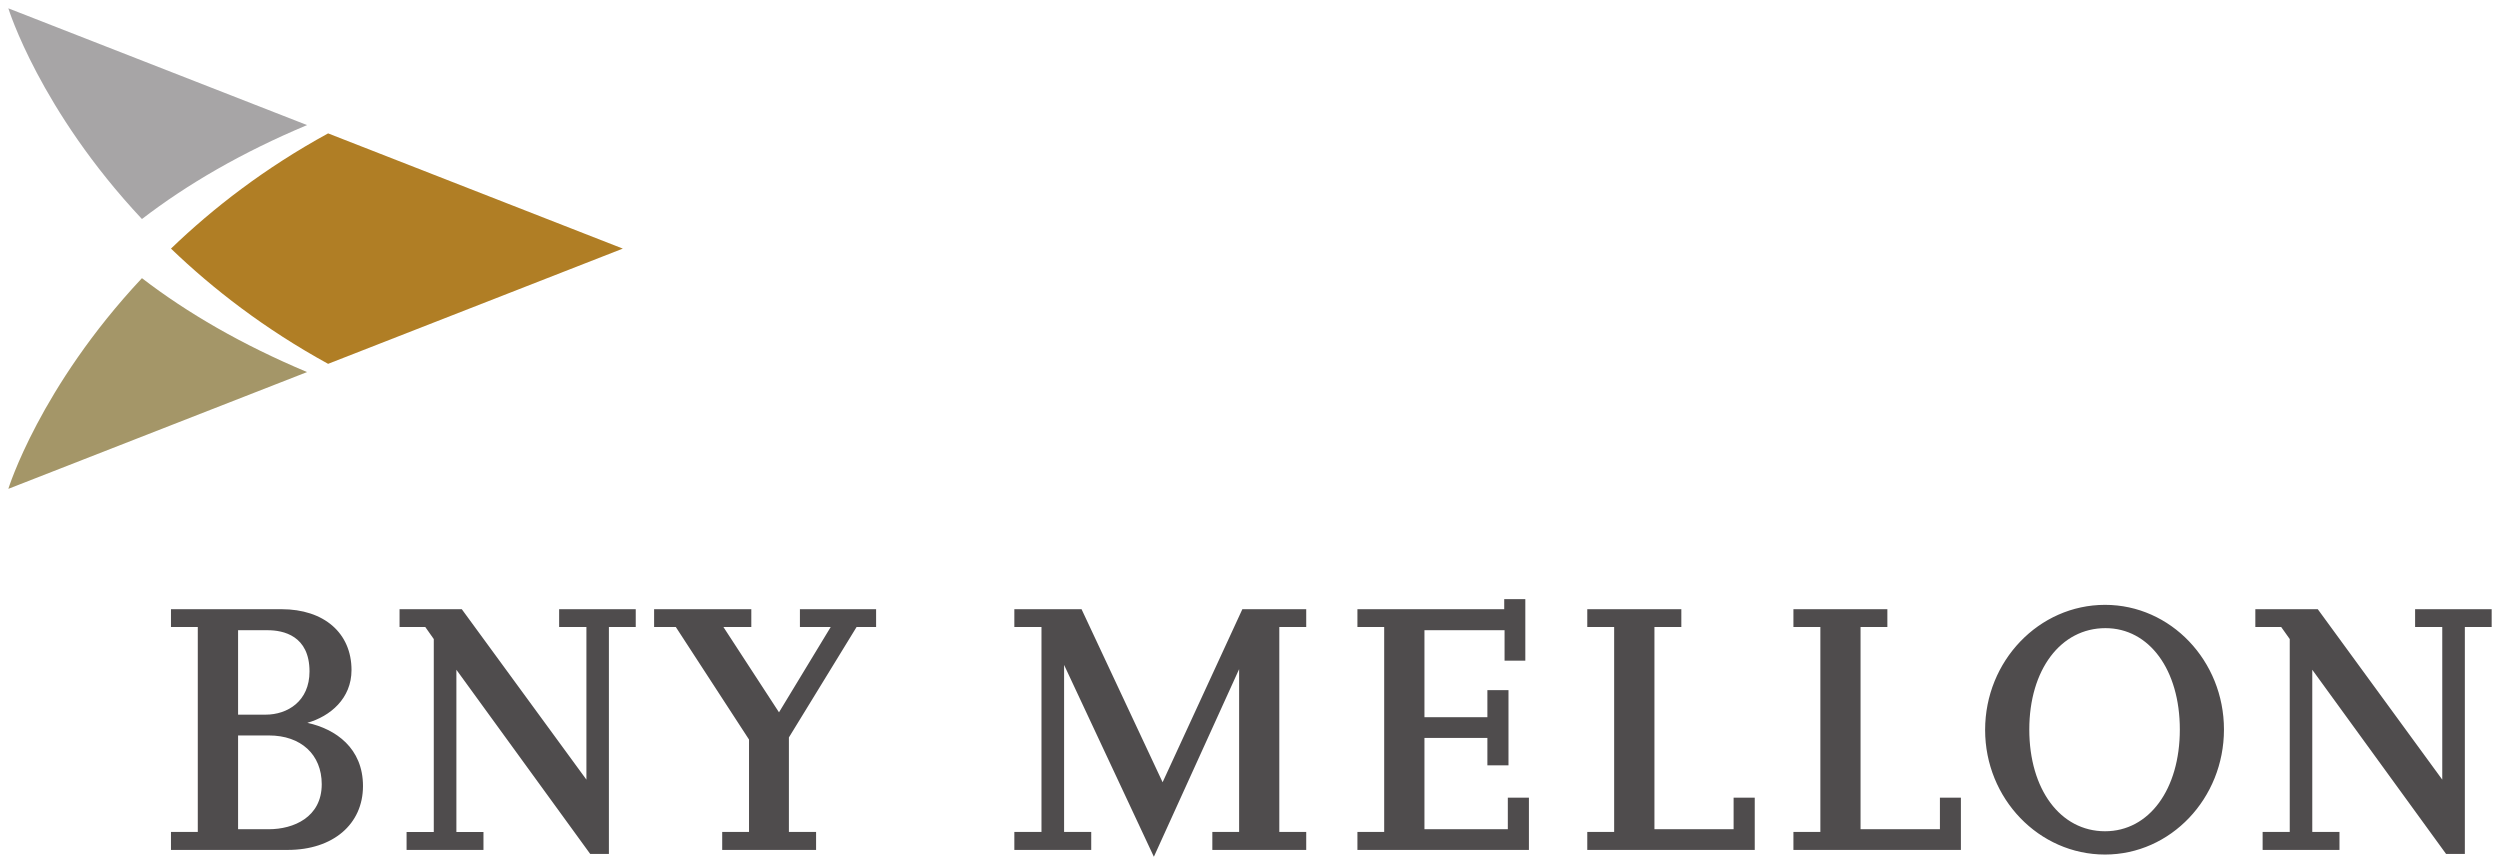
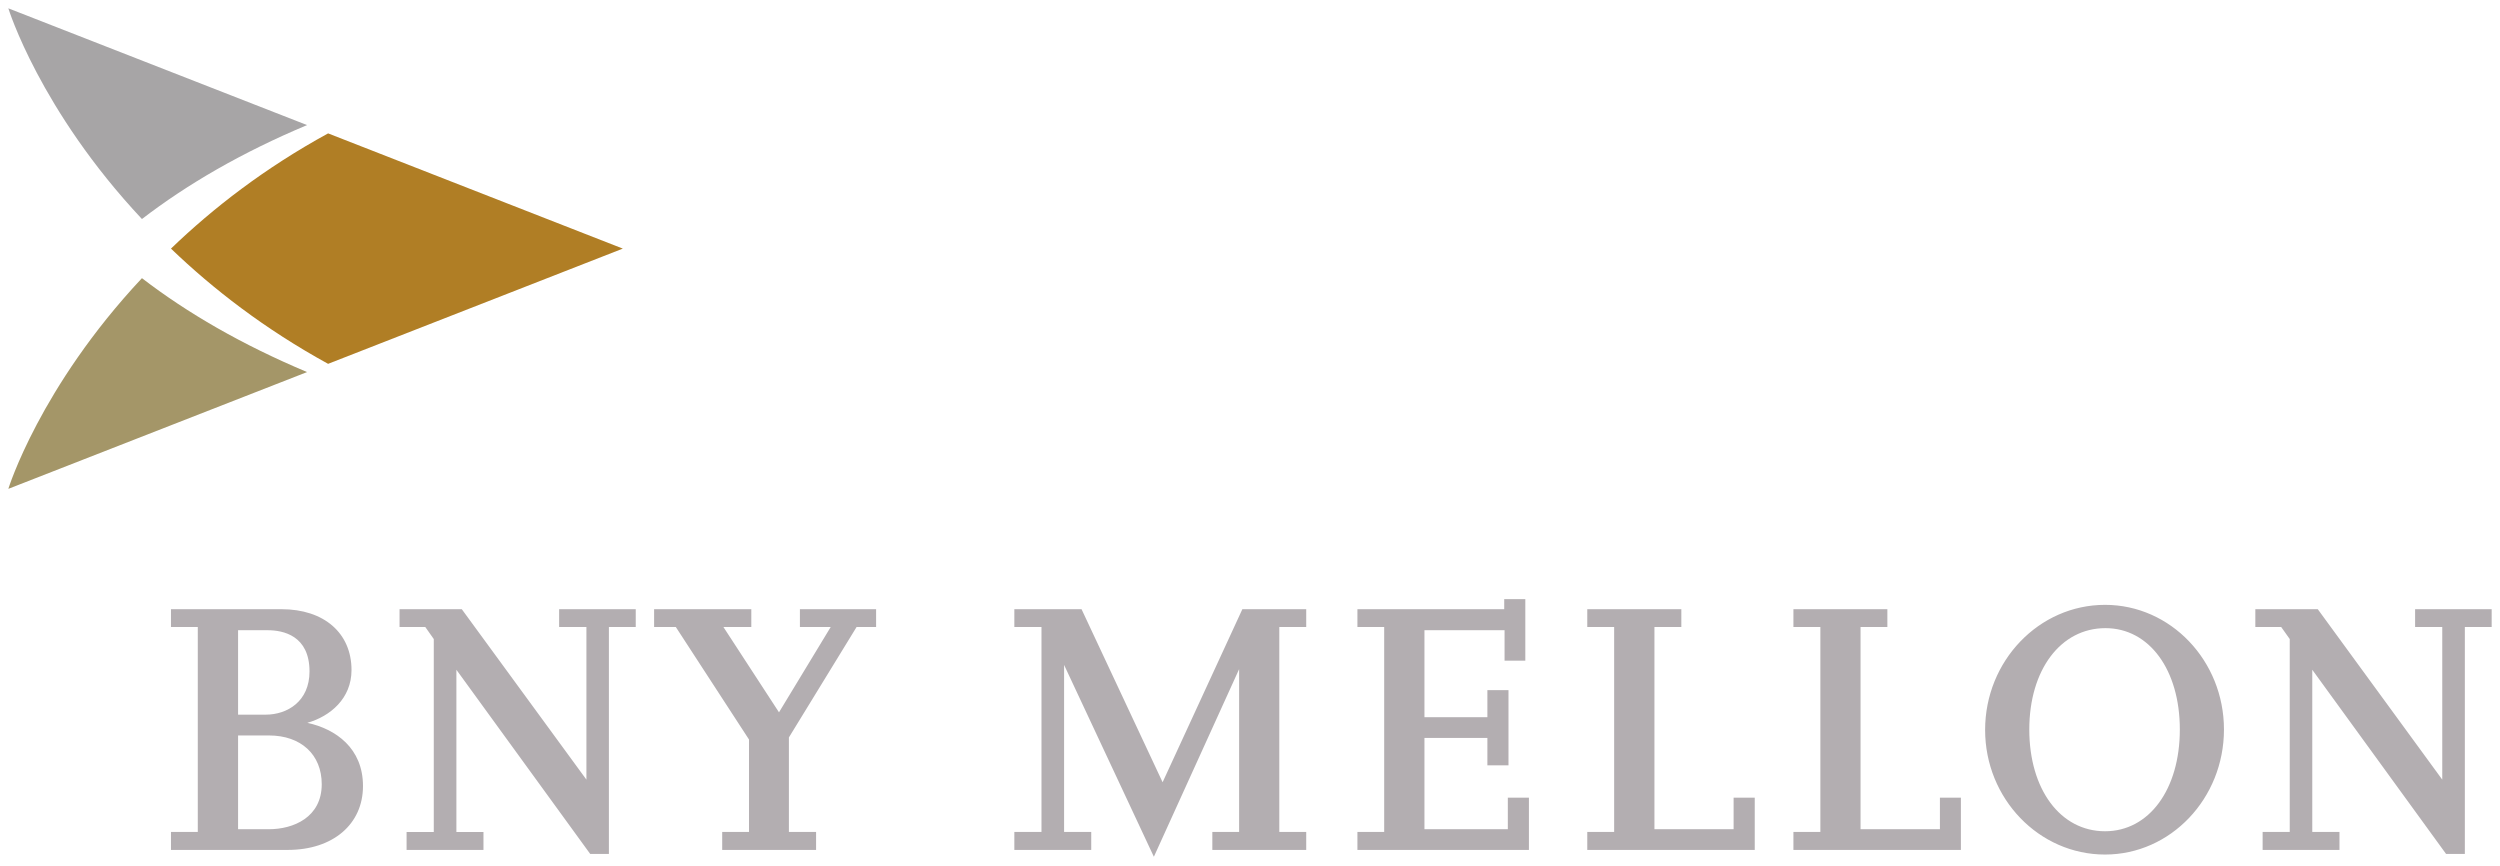
<svg xmlns="http://www.w3.org/2000/svg" width="150" height="51.906" id="svg2" version="1.1">
  <defs id="defs4">
    <clipPath id="clipPath3351" clipPathUnits="userSpaceOnUse">
-       <path id="path3353" d="m 446.118,1.119 135.355,0 0,71.281 -135.355,0 0,-71.281 z" />
+       <path id="path3353" d="M 446.118,1.119 H 581.473 V 72.4 H 446.118 Z" />
    </clipPath>
    <clipPath id="clipPath3329" clipPathUnits="userSpaceOnUse">
-       <path id="path3331" d="m 203.52,760.144 373.569,0 0,-167.144 -373.569,0 0,167.144 z" />
+       <path id="path3331" d="M 203.52,760.144 H 577.089 V 593 H 203.52 Z" />
    </clipPath>
    <clipPath id="clipPath3315" clipPathUnits="userSpaceOnUse">
-       <path id="path3317" d="m 207,757 424.72,0 0,-164 -424.72,0 0,164 z" />
+       <path id="path3317" d="M 207,757 H 631.72 V 593 H 207 Z" />
    </clipPath>
    <clipPath id="clipPath3301" clipPathUnits="userSpaceOnUse">
-       <path id="path3303" d="m -1,757 38,0 0,-164 -38,0 0,164 z" />
+       <path id="path3303" d="M -1,757 H 37 V 593 H -1 Z" />
    </clipPath>
    <clipPath id="clipPath3293" clipPathUnits="userSpaceOnUse">
-       <path id="path3295" d="M 0,0 612,0 612,792 0,792 0,0 z" />
+       <path id="path3295" d="M 0,0 H 612 V 792 H 0 Z" />
    </clipPath>
    <clipPath id="clipPath3021" clipPathUnits="userSpaceOnUse">
-       <path id="path3023" d="m 181.88,757 27.12,0 0,-164 -27.12,0 0,164 z" />
+       <path id="path3023" d="M 181.88,757 H 209 V 593 h -27.12 z" />
    </clipPath>
    <clipPath id="clipPath3013" clipPathUnits="userSpaceOnUse">
-       <path id="path3015" d="M 0,0 612,0 612,792 0,792 0,0 z" />
+       <path id="path3015" d="M 0,0 H 612 V 792 H 0 Z" />
    </clipPath>
    <clipPath id="clipPath2999" clipPathUnits="userSpaceOnUse">
-       <path id="path3001" d="m 0,594 194.96,0 0,162 L 0,756 0,594 z" />
+       <path id="path3001" d="M 0,594 H 194.96 V 756 H 0 Z" />
    </clipPath>
  </defs>
  <g id="layer1" transform="translate(-557.5846,-939.3457)">
    <g transform="matrix(1.25,0,0,-1.25,-7.5,1018.972)" id="g2993">
      <g id="g3347" transform="matrix(0.966428,0,0,0.966428,15.19026,0.7579353)">
        <g clip-path="url(#clipPath3351)" id="g3349">
          <g transform="translate(482.9877,52.78191)" id="g3355">
-             <path id="path3357" style="fill:#b07e25;fill-opacity:1;fill-rule:nonzero;stroke:none" d="M 0,0 -14.638,5.723 C -17.784,4.002 -20.355,2.01 -22.442,0 c 2.087,-2.006 4.658,-3.997 7.804,-5.723 L 0,0 z" />
+             <path id="path3357" style="fill:#b07e25;fill-opacity:1;fill-rule:nonzero;stroke:none" d="M 0,0 -14.638,5.723 C -17.784,4.002 -20.355,2.01 -22.442,0 c 2.087,-2.006 4.658,-3.997 7.804,-5.723 z" />
          </g>
          <g transform="translate(452.4677,64.71609)" id="g3359">
-             <path id="path3361" style="fill:#a7a5a6;fill-opacity:1;fill-rule:nonzero;stroke:none" d="m 0,0 c 0,0 1.55,-5.038 6.636,-10.465 2.255,1.733 4.973,3.312 8.202,4.666 L 0,0 z" />
+             <path id="path3361" style="fill:#a7a5a6;fill-opacity:1;fill-rule:nonzero;stroke:none" d="m 0,0 c 0,0 1.55,-5.038 6.636,-10.465 2.255,1.733 4.973,3.312 8.202,4.666 z" />
          </g>
          <g transform="translate(452.4677,40.8501)" id="g3363">
-             <path id="path3365" style="fill:#a49668;fill-opacity:1;fill-rule:nonzero;stroke:none" d="M 0,0 C 0,0 1.55,5.035 6.636,10.464 8.891,8.731 11.609,7.156 14.838,5.8 L 0,0 z" />
+             <path id="path3365" style="fill:#a49668;fill-opacity:1;fill-rule:nonzero;stroke:none" d="M 0,0 C 0,0 1.55,5.035 6.636,10.464 8.891,8.731 11.609,7.156 14.838,5.8 Z" />
          </g>
          <g transform="translate(526.9435,23.9444)" id="g3367">
-             <path id="path3369" style="fill:#4f4c4d;fill-opacity:1;fill-rule:nonzero;stroke:none" d="m 0,0 -4.141,0 0,4.535 3.126,0 0,-1.363 1.048,0 0,3.736 -1.048,0 0,-1.345 -3.126,0 0,4.321 3.979,0 0,-1.514 1.031,0 0,3.059 -1.048,0 0,-0.501 -7.291,0 0,-0.884 1.329,0 0,-10.178 -1.329,0 0,-0.894 8.518,0 0,2.596 L 0,1.568 0,0 z m 45.062,10.928 0,-0.884 1.349,0 0,-7.581 -6.183,8.465 -3.101,0 0,-0.884 1.284,0 0.425,-0.599 0,-9.579 -1.347,0 0,-0.894 3.817,0 0,0.894 -1.351,0 0,8.054 6.645,-9.147 0.933,0 0,11.271 1.332,0 0,0.884 -3.803,0 z m -15.4,0.216 c -3.282,0 -5.956,-2.786 -5.956,-6.212 0,-3.413 2.674,-6.19 5.956,-6.19 3.259,0 5.907,2.786 5.907,6.21 0,3.415 -2.648,6.192 -5.907,6.192 m 0,-11.245 c -2.218,0 -3.762,2.079 -3.762,5.053 0,2.967 1.558,5.035 3.782,5.035 2.175,0 3.695,-2.068 3.695,-5.035 0,-2.974 -1.526,-5.053 -3.715,-5.053 m -46.808,2.434 -4.026,8.595 -3.338,0 0,-0.884 1.348,0 0,-10.178 -1.348,0 0,-0.894 3.819,0 0,0.894 -1.348,0 0,8.294 4.459,-9.528 4.234,9.318 0,-8.084 -1.33,0 0,-0.894 4.663,0 0,0.894 -1.337,0 0,10.178 1.337,0 0,0.884 -3.172,0 -3.961,-8.595 z M 11.214,0 7.282,0 l 0,10.044 1.336,0 0,0.884 -4.672,0 0,-0.884 1.335,0 0,-10.178 -1.335,0 0,-0.894 8.318,0 0,2.596 -1.05,0 0,-1.568 z m 10.247,0 -3.942,0 0,10.044 1.332,0 0,0.884 -4.666,0 0,-0.884 1.338,0 0,-10.178 -1.338,0 0,-0.894 8.318,0 0,2.596 -1.042,0 0,-1.568 z m -56.621,10.044 1.53,0 -2.569,-4.238 -2.761,4.238 1.386,0 0,0.884 -4.828,0 0,-0.884 1.078,0 3.636,-5.59 0,-4.588 -1.332,0 0,-0.894 4.663,0 0,0.894 -1.35,0 0,4.693 3.362,5.485 0.969,0 0,0.884 -3.784,0 0,-0.884 z m -24.465,-4.76 c 1.135,0.323 2.194,1.207 2.194,2.621 0,1.837 -1.363,3.023 -3.478,3.023 l -5.489,0 0,-0.884 1.332,0 0,-10.178 -1.332,0 0,-0.894 5.803,0 c 2.239,0 3.734,1.273 3.734,3.172 0,1.878 -1.348,2.832 -2.764,3.14 m -3.44,4.6 1.466,0 c 0.778,0 2.082,-0.268 2.082,-2.049 0,-1.48 -1.095,-2.145 -2.179,-2.145 l -1.369,0 0,4.194 z M -61.533,0 l -1.532,0 0,4.657 1.532,0 c 1.594,0 2.623,-0.951 2.623,-2.422 C -58.91,0.588 -60.319,0 -61.533,0 m 14.414,10.044 1.355,0 0,-7.581 -6.19,8.465 -3.091,0 0,-0.884 1.278,0 0.422,-0.599 0,-9.583 -1.351,0 0,-0.89 3.819,0 0,0.89 -1.345,0 0,8.058 6.646,-9.147 0.929,0 0,11.271 1.333,0 0,0.884 -3.805,0 0,-0.884 z" />
+             <path id="path3369" style="fill:#b3aeb1;fill-opacity:1;fill-rule:nonzero;stroke:none" d="m 0,0 h -4.141 v 4.535 h 3.126 V 3.172 H 0.033 V 6.908 H -1.015 V 5.563 h -3.126 v 4.321 h 3.979 V 8.37 h 1.031 v 3.059 H -0.179 V 10.928 H -7.47 v -0.884 h 1.329 V -0.134 H -7.47 V -1.028 H 1.048 V 1.568 H 0 Z m 45.062,10.928 v -0.884 h 1.349 V 2.463 l -6.183,8.465 h -3.101 v -0.884 h 1.284 l 0.425,-0.599 v -9.579 h -1.347 v -0.894 h 3.817 v 0.894 H 39.955 V 7.92 L 46.6,-1.227 h 0.933 v 11.271 h 1.332 v 0.884 z m -15.4,0.216 c -3.282,0 -5.956,-2.786 -5.956,-6.212 0,-3.413 2.674,-6.19 5.956,-6.19 3.259,0 5.907,2.786 5.907,6.21 0,3.415 -2.648,6.192 -5.907,6.192 m 0,-11.245 c -2.218,0 -3.762,2.079 -3.762,5.053 0,2.967 1.558,5.035 3.782,5.035 2.175,0 3.695,-2.068 3.695,-5.035 0,-2.974 -1.526,-5.053 -3.715,-5.053 m -46.808,2.434 -4.026,8.595 h -3.338 v -0.884 h 1.348 V -0.134 h -1.348 v -0.894 h 3.819 v 0.894 h -1.348 V 8.16 l 4.459,-9.528 4.234,9.318 v -8.084 h -1.33 v -0.894 h 4.663 v 0.894 h -1.337 v 10.178 h 1.337 v 0.884 h -3.172 z M 11.214,0 H 7.282 v 10.044 h 1.336 v 0.884 H 3.946 V 10.044 H 5.281 V -0.134 H 3.946 v -0.894 h 8.318 v 2.596 h -1.05 z m 10.247,0 h -3.942 v 10.044 h 1.332 v 0.884 h -4.666 v -0.884 h 1.338 V -0.134 h -1.338 v -0.894 h 8.318 V 1.568 H 21.461 Z M -35.16,10.044 h 1.53 l -2.569,-4.238 -2.761,4.238 h 1.386 v 0.884 h -4.828 v -0.884 h 1.078 l 3.636,-5.59 v -4.588 h -1.332 v -0.894 h 4.663 v 0.894 h -1.35 v 4.693 l 3.362,5.485 h 0.969 v 0.884 h -3.784 z m -24.465,-4.76 c 1.135,0.323 2.194,1.207 2.194,2.621 0,1.837 -1.363,3.023 -3.478,3.023 h -5.489 v -0.884 h 1.332 V -0.134 h -1.332 v -0.894 h 5.803 c 2.239,0 3.734,1.273 3.734,3.172 0,1.878 -1.348,2.832 -2.764,3.14 m -3.44,4.6 h 1.466 c 0.778,0 2.082,-0.268 2.082,-2.049 0,-1.48 -1.095,-2.145 -2.179,-2.145 h -1.369 z M -61.533,0 h -1.532 v 4.657 h 1.532 c 1.594,0 2.623,-0.951 2.623,-2.422 C -58.91,0.588 -60.319,0 -61.533,0 m 14.414,10.044 h 1.355 V 2.463 l -6.19,8.465 h -3.091 v -0.884 h 1.278 l 0.422,-0.599 v -9.583 h -1.351 v -0.89 h 3.819 v 0.89 h -1.345 V 7.92 l 6.646,-9.147 h 0.929 v 11.271 h 1.333 v 0.884 h -3.805 z" />
          </g>
        </g>
      </g>
    </g>
  </g>
</svg>
